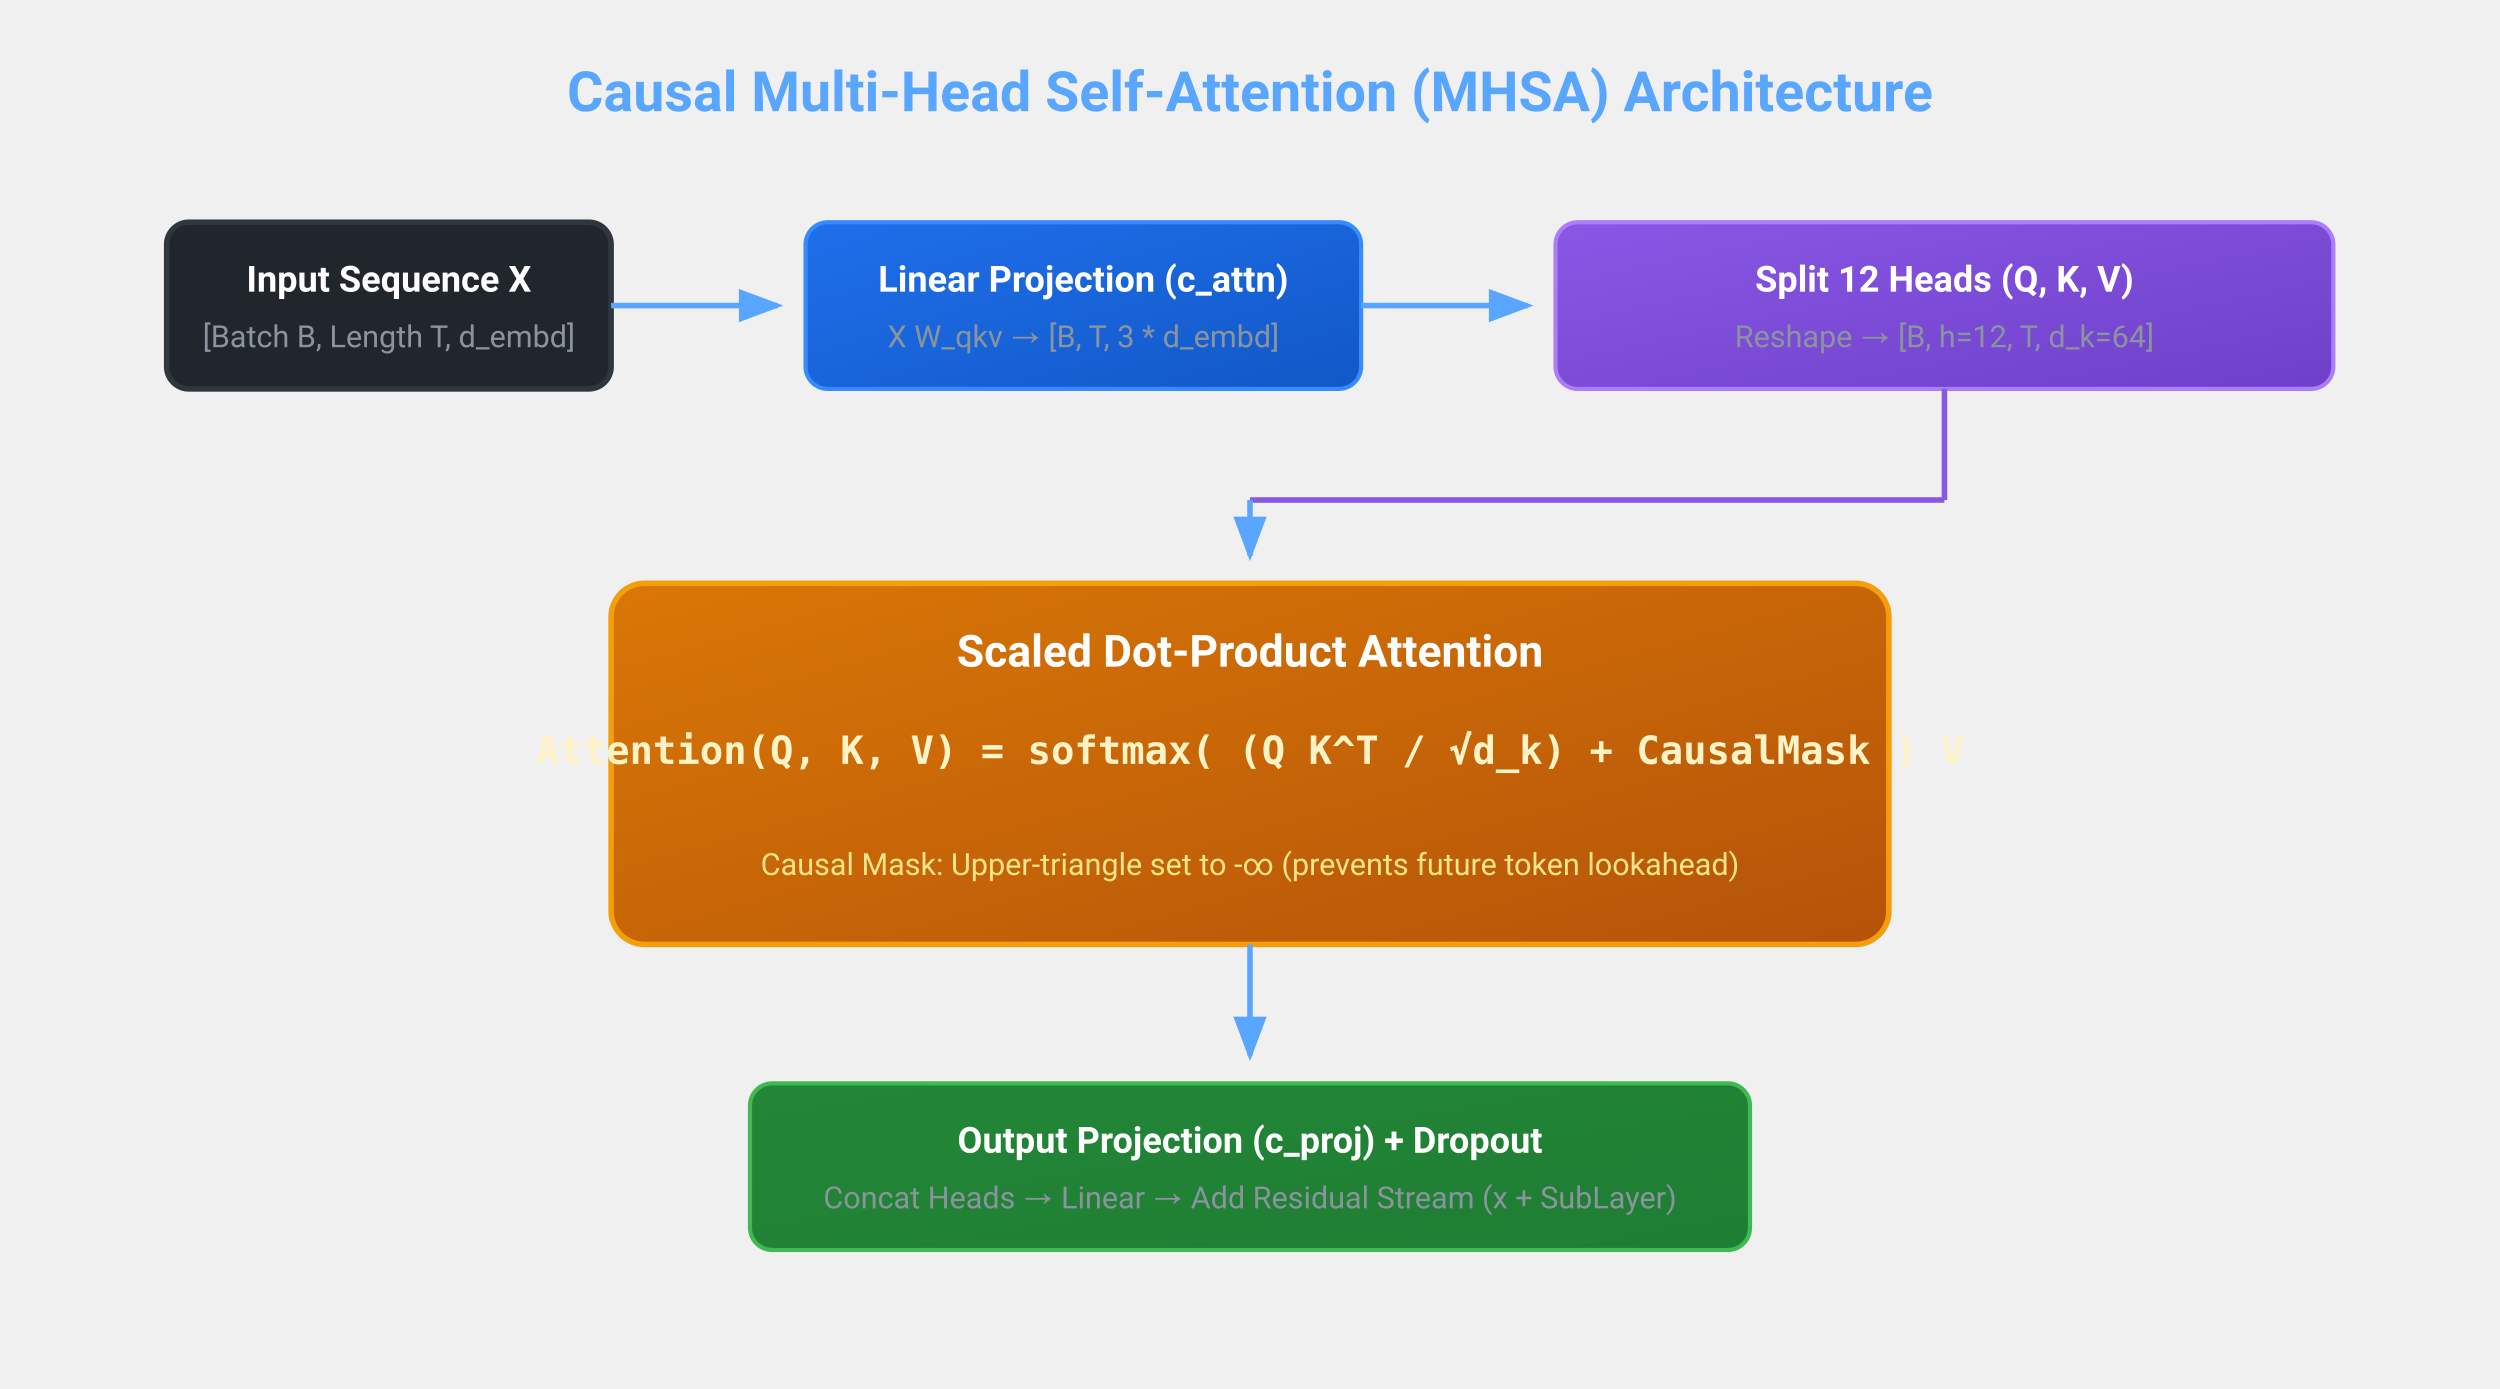
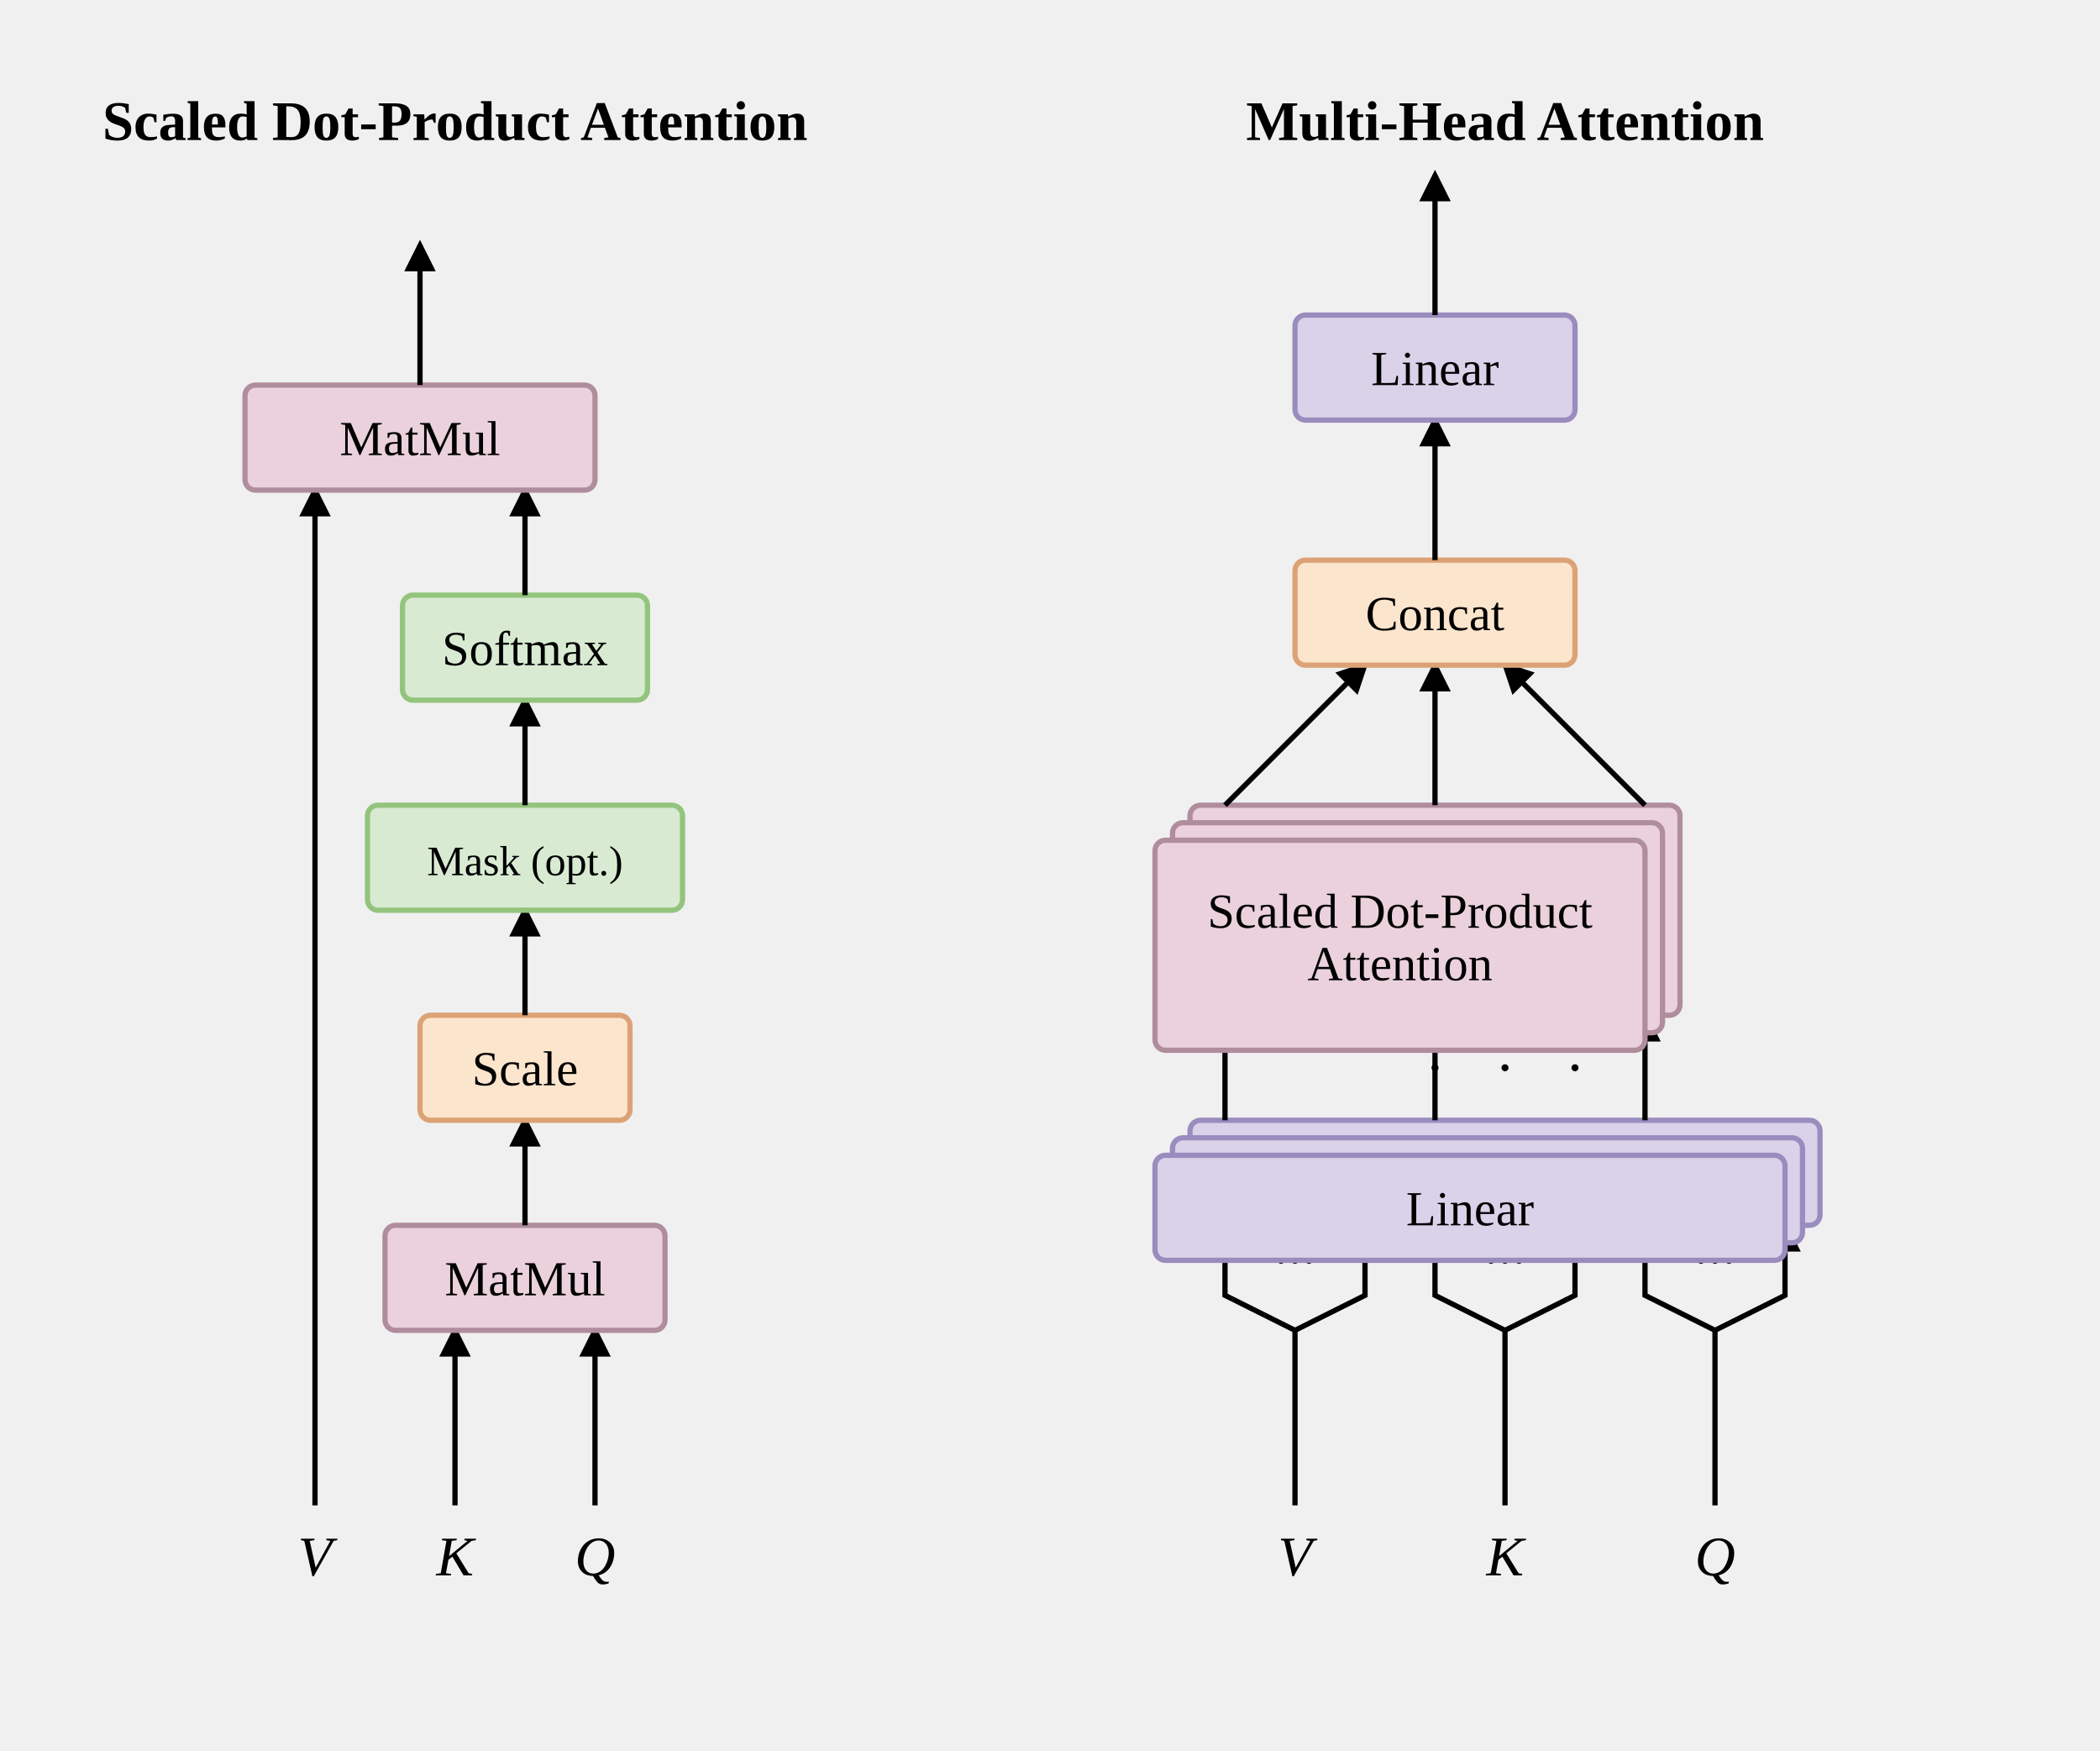
- <svg xmlns="http://www.w3.org/2000/svg" viewBox="0 0 900 500" width="100%" height="100%" style="background-color: #0d1117; font-family: -apple-system, BlinkMacSystemFont, 'Segoe UI', Roboto, Helvetica, Arial, sans-serif;">
-   <style>
-     .title { font-size: 20px; font-weight: bold; fill: #58a6ff; text-anchor: middle; }
-     .box-text { font-size: 13px; font-weight: 600; fill: #ffffff; text-anchor: middle; }
-     .sub-text { font-size: 11px; fill: #8b949e; text-anchor: middle; }
-     .arrow { stroke: #58a6ff; stroke-width: 2; marker-end: url(#arrowhead); }
-   </style>
+ <svg xmlns="http://www.w3.org/2000/svg" viewBox="0 0 600 500" width="600" height="500" style="background-color: white; font-family: 'Times New Roman', serif;">
  <defs>
-     <marker id="arrowhead" markerWidth="8" markerHeight="6" refX="7" refY="3" orient="auto">
-       <polygon points="0 0, 8 3, 0 6" fill="#58a6ff" />
+     <marker id="arrow" markerWidth="6" markerHeight="6" refX="5" refY="3" orient="auto">
+       <path d="M0,0 L6,3 L0,6 Z" fill="#000" />
    </marker>
-     <linearGradient id="grad-blue" x1="0%" y1="0%" x2="100%" y2="100%">
-       <stop offset="0%" stop-color="#1f6feb" />
-       <stop offset="100%" stop-color="#1158c7" />
-     </linearGradient>
-     <linearGradient id="grad-purple" x1="0%" y1="0%" x2="100%" y2="100%">
-       <stop offset="0%" stop-color="#8957e5" />
-       <stop offset="100%" stop-color="#6e40c9" />
-     </linearGradient>
-     <linearGradient id="grad-orange" x1="0%" y1="0%" x2="100%" y2="100%">
-       <stop offset="0%" stop-color="#d97706" />
-       <stop offset="100%" stop-color="#b45309" />
-     </linearGradient>
-     <linearGradient id="grad-green" x1="0%" y1="0%" x2="100%" y2="100%">
-       <stop offset="0%" stop-color="#238636" />
-       <stop offset="100%" stop-color="#1e7e34" />
-     </linearGradient>
  </defs>
-   <text x="450" y="40" class="title">Causal Multi-Head Self-Attention (MHSA) Architecture</text>
-   <rect x="60" y="80" width="160" height="60" rx="8" fill="#21262d" stroke="#30363d" stroke-width="2" />
-   <text x="140" y="105" class="box-text">Input Sequence X</text>
-   <text x="140" y="125" class="sub-text">[Batch B, Length T, d_embd]</text>
-   <rect x="290" y="80" width="200" height="60" rx="8" fill="url(#grad-blue)" stroke="#388bfd" stroke-width="1.5" />
-   <text x="390" y="105" class="box-text">Linear Projection (c_attn)</text>
-   <text x="390" y="125" class="sub-text">X W_qkv → [B, T, 3 * d_embd]</text>
-   <rect x="560" y="80" width="280" height="60" rx="8" fill="url(#grad-purple)" stroke="#ab7df8" stroke-width="1.5" />
-   <text x="700" y="105" class="box-text">Split 12 Heads (Q, K, V)</text>
-   <text x="700" y="125" class="sub-text">Reshape → [B, h=12, T, d_k=64]</text>
-   <line x1="220" y1="110" x2="280" y2="110" class="arrow" />
-   <line x1="490" y1="110" x2="550" y2="110" class="arrow" />
-   <rect x="220" y="210" width="460" height="130" rx="12" fill="url(#grad-orange)" stroke="#f59e0b" stroke-width="2" />
-   <text x="450" y="240" class="box-text" style="font-size: 16px;">Scaled Dot-Product Attention</text>
-   <text x="450" y="275" class="box-text" style="font-family: monospace; font-size: 14px; fill: #fef3c7;">
-     Attention(Q, K, V) = softmax( (Q K^T / √d_k) + CausalMask ) V
-   </text>
-   <text x="450" y="315" class="sub-text" style="fill: #fde68a;">
-     Causal Mask: Upper-triangle set to -∞ (prevents future token lookahead)
-   </text>
-   <line x1="700" y1="140" x2="700" y2="180" stroke="#8957e5" stroke-width="2" />
-   <line x1="700" y1="180" x2="450" y2="180" stroke="#8957e5" stroke-width="2" />
-   <line x1="450" y1="180" x2="450" y2="200" class="arrow" />
-   <rect x="270" y="390" width="360" height="60" rx="8" fill="url(#grad-green)" stroke="#3fb950" stroke-width="1.5" />
-   <text x="450" y="415" class="box-text">Output Projection (c_proj) + Dropout</text>
-   <text x="450" y="435" class="sub-text">Concat Heads → Linear → Add Residual Stream (x + SubLayer)</text>
-   <line x1="450" y1="340" x2="450" y2="380" class="arrow" />
+   <text x="130" y="40" font-size="16" font-weight="bold" text-anchor="middle" fill="#000">Scaled Dot-Product Attention</text>
+   <g transform="translate(130, 420)">
+     <text x="-40" y="30" font-size="16" font-style="italic" text-anchor="middle">V</text>
+     <text x="0" y="30" font-size="16" font-style="italic" text-anchor="middle">K</text>
+     <text x="40" y="30" font-size="16" font-style="italic" text-anchor="middle">Q</text>
+     <line x1="-40" y1="10" x2="-40" y2="-280" stroke="#000" stroke-width="1.5" marker-end="url(#arrow)" />
+     <line x1="0" y1="10" x2="0" y2="-40" stroke="#000" stroke-width="1.5" marker-end="url(#arrow)" />
+     <line x1="40" y1="10" x2="40" y2="-40" stroke="#000" stroke-width="1.5" marker-end="url(#arrow)" />
+     <rect x="-20" y="-70" width="80" height="30" rx="3" fill="#EAD1DC" stroke="#B08D9C" stroke-width="1.5" />
+     <text x="20" y="-50" font-size="14" text-anchor="middle">MatMul</text>
+     <line x1="20" y1="-70" x2="20" y2="-100" stroke="#000" stroke-width="1.5" marker-end="url(#arrow)" />
+     <rect x="-10" y="-130" width="60" height="30" rx="3" fill="#FCE5CD" stroke="#DCA276" stroke-width="1.5" />
+     <text x="20" y="-110" font-size="14" text-anchor="middle">Scale</text>
+     <line x1="20" y1="-130" x2="20" y2="-160" stroke="#000" stroke-width="1.5" marker-end="url(#arrow)" />
+     <rect x="-25" y="-190" width="90" height="30" rx="3" fill="#D9EAD3" stroke="#93C47D" stroke-width="1.5" />
+     <text x="20" y="-170" font-size="12" text-anchor="middle">Mask (opt.)</text>
+     <line x1="20" y1="-190" x2="20" y2="-220" stroke="#000" stroke-width="1.5" marker-end="url(#arrow)" />
+     <rect x="-15" y="-250" width="70" height="30" rx="3" fill="#D9EAD3" stroke="#93C47D" stroke-width="1.5" />
+     <text x="20" y="-230" font-size="14" text-anchor="middle">Softmax</text>
+     <line x1="20" y1="-250" x2="20" y2="-280" stroke="#000" stroke-width="1.5" marker-end="url(#arrow)" />
+     <rect x="-60" y="-310" width="100" height="30" rx="3" fill="#EAD1DC" stroke="#B08D9C" stroke-width="1.5" />
+     <text x="-10" y="-290" font-size="14" text-anchor="middle">MatMul</text>
+     <line x1="-10" y1="-310" x2="-10" y2="-350" stroke="#000" stroke-width="1.5" marker-end="url(#arrow)" />
+   </g>
+   <text x="430" y="40" font-size="16" font-weight="bold" text-anchor="middle" fill="#000">Multi-Head Attention</text>
+   <g transform="translate(430, 420)">
+     <text x="-60" y="30" font-size="16" font-style="italic" text-anchor="middle">V</text>
+     <text x="0" y="30" font-size="16" font-style="italic" text-anchor="middle">K</text>
+     <text x="60" y="30" font-size="16" font-style="italic" text-anchor="middle">Q</text>
+     <line x1="-60" y1="10" x2="-60" y2="-40" stroke="#000" stroke-width="1.5" />
+     <line x1="0" y1="10" x2="0" y2="-40" stroke="#000" stroke-width="1.5" />
+     <line x1="60" y1="10" x2="60" y2="-40" stroke="#000" stroke-width="1.5" />
+     <path d="M 60 -40 L 40 -50 L 40 -70" fill="none" stroke="#000" stroke-width="1.5" marker-end="url(#arrow)" />
+     <path d="M 60 -40 L 80 -50 L 80 -70" fill="none" stroke="#000" stroke-width="1.5" marker-end="url(#arrow)" />
+     <circle cx="60" cy="-60" r="1" fill="#000" />
+     <circle cx="64" cy="-60" r="1" fill="#000" />
+     <circle cx="56" cy="-60" r="1" fill="#000" />
+     <path d="M 0 -40 L -20 -50 L -20 -70" fill="none" stroke="#000" stroke-width="1.5" marker-end="url(#arrow)" />
+     <path d="M 0 -40 L 20 -50 L 20 -70" fill="none" stroke="#000" stroke-width="1.5" marker-end="url(#arrow)" />
+     <circle cx="0" cy="-60" r="1" fill="#000" />
+     <circle cx="4" cy="-60" r="1" fill="#000" />
+     <circle cx="-4" cy="-60" r="1" fill="#000" />
+     <path d="M -60 -40 L -80 -50 L -80 -70" fill="none" stroke="#000" stroke-width="1.5" marker-end="url(#arrow)" />
+     <path d="M -60 -40 L -40 -50 L -40 -70" fill="none" stroke="#000" stroke-width="1.5" marker-end="url(#arrow)" />
+     <circle cx="-60" cy="-60" r="1" fill="#000" />
+     <circle cx="-64" cy="-60" r="1" fill="#000" />
+     <circle cx="-56" cy="-60" r="1" fill="#000" />
+     <rect x="-90" y="-100" width="180" height="30" rx="3" fill="#D9D2E9" stroke="#9A8CBE" stroke-width="1.5" />
+     <rect x="-95" y="-95" width="180" height="30" rx="3" fill="#D9D2E9" stroke="#9A8CBE" stroke-width="1.5" />
+     <rect x="-100" y="-90" width="180" height="30" rx="3" fill="#D9D2E9" stroke="#9A8CBE" stroke-width="1.5" />
+     <text x="-10" y="-70" font-size="14" text-anchor="middle">Linear</text>
+     <line x1="-80" y1="-100" x2="-80" y2="-130" stroke="#000" stroke-width="1.5" marker-end="url(#arrow)" />
+     <line x1="-20" y1="-100" x2="-20" y2="-130" stroke="#000" stroke-width="1.5" marker-end="url(#arrow)" />
+     <line x1="40" y1="-100" x2="40" y2="-130" stroke="#000" stroke-width="1.5" marker-end="url(#arrow)" />
+     <circle cx="-20" cy="-115" r="1" fill="#000" />
+     <circle cx="0" cy="-115" r="1" fill="#000" />
+     <circle cx="20" cy="-115" r="1" fill="#000" />
+     <rect x="-90" y="-190" width="140" height="60" rx="3" fill="#EAD1DC" stroke="#B08D9C" stroke-width="1.5" />
+     <rect x="-95" y="-185" width="140" height="60" rx="3" fill="#EAD1DC" stroke="#B08D9C" stroke-width="1.5" />
+     <rect x="-100" y="-180" width="140" height="60" rx="3" fill="#EAD1DC" stroke="#B08D9C" stroke-width="1.5" />
+     <text x="-30" y="-155" font-size="14" text-anchor="middle">Scaled Dot-Product</text>
+     <text x="-30" y="-140" font-size="14" text-anchor="middle">Attention</text>
+     <line x1="-80" y1="-190" x2="-40" y2="-230" stroke="#000" stroke-width="1.5" marker-end="url(#arrow)" />
+     <line x1="-20" y1="-190" x2="-20" y2="-230" stroke="#000" stroke-width="1.5" marker-end="url(#arrow)" />
+     <line x1="40" y1="-190" x2="0" y2="-230" stroke="#000" stroke-width="1.5" marker-end="url(#arrow)" />
+     <rect x="-60" y="-260" width="80" height="30" rx="3" fill="#FCE5CD" stroke="#DCA276" stroke-width="1.5" />
+     <text x="-20" y="-240" font-size="14" text-anchor="middle">Concat</text>
+     <line x1="-20" y1="-260" x2="-20" y2="-300" stroke="#000" stroke-width="1.5" marker-end="url(#arrow)" />
+     <rect x="-60" y="-330" width="80" height="30" rx="3" fill="#D9D2E9" stroke="#9A8CBE" stroke-width="1.5" />
+     <text x="-20" y="-310" font-size="14" text-anchor="middle">Linear</text>
+     <line x1="-20" y1="-330" x2="-20" y2="-370" stroke="#000" stroke-width="1.5" marker-end="url(#arrow)" />
+   </g>
</svg>
